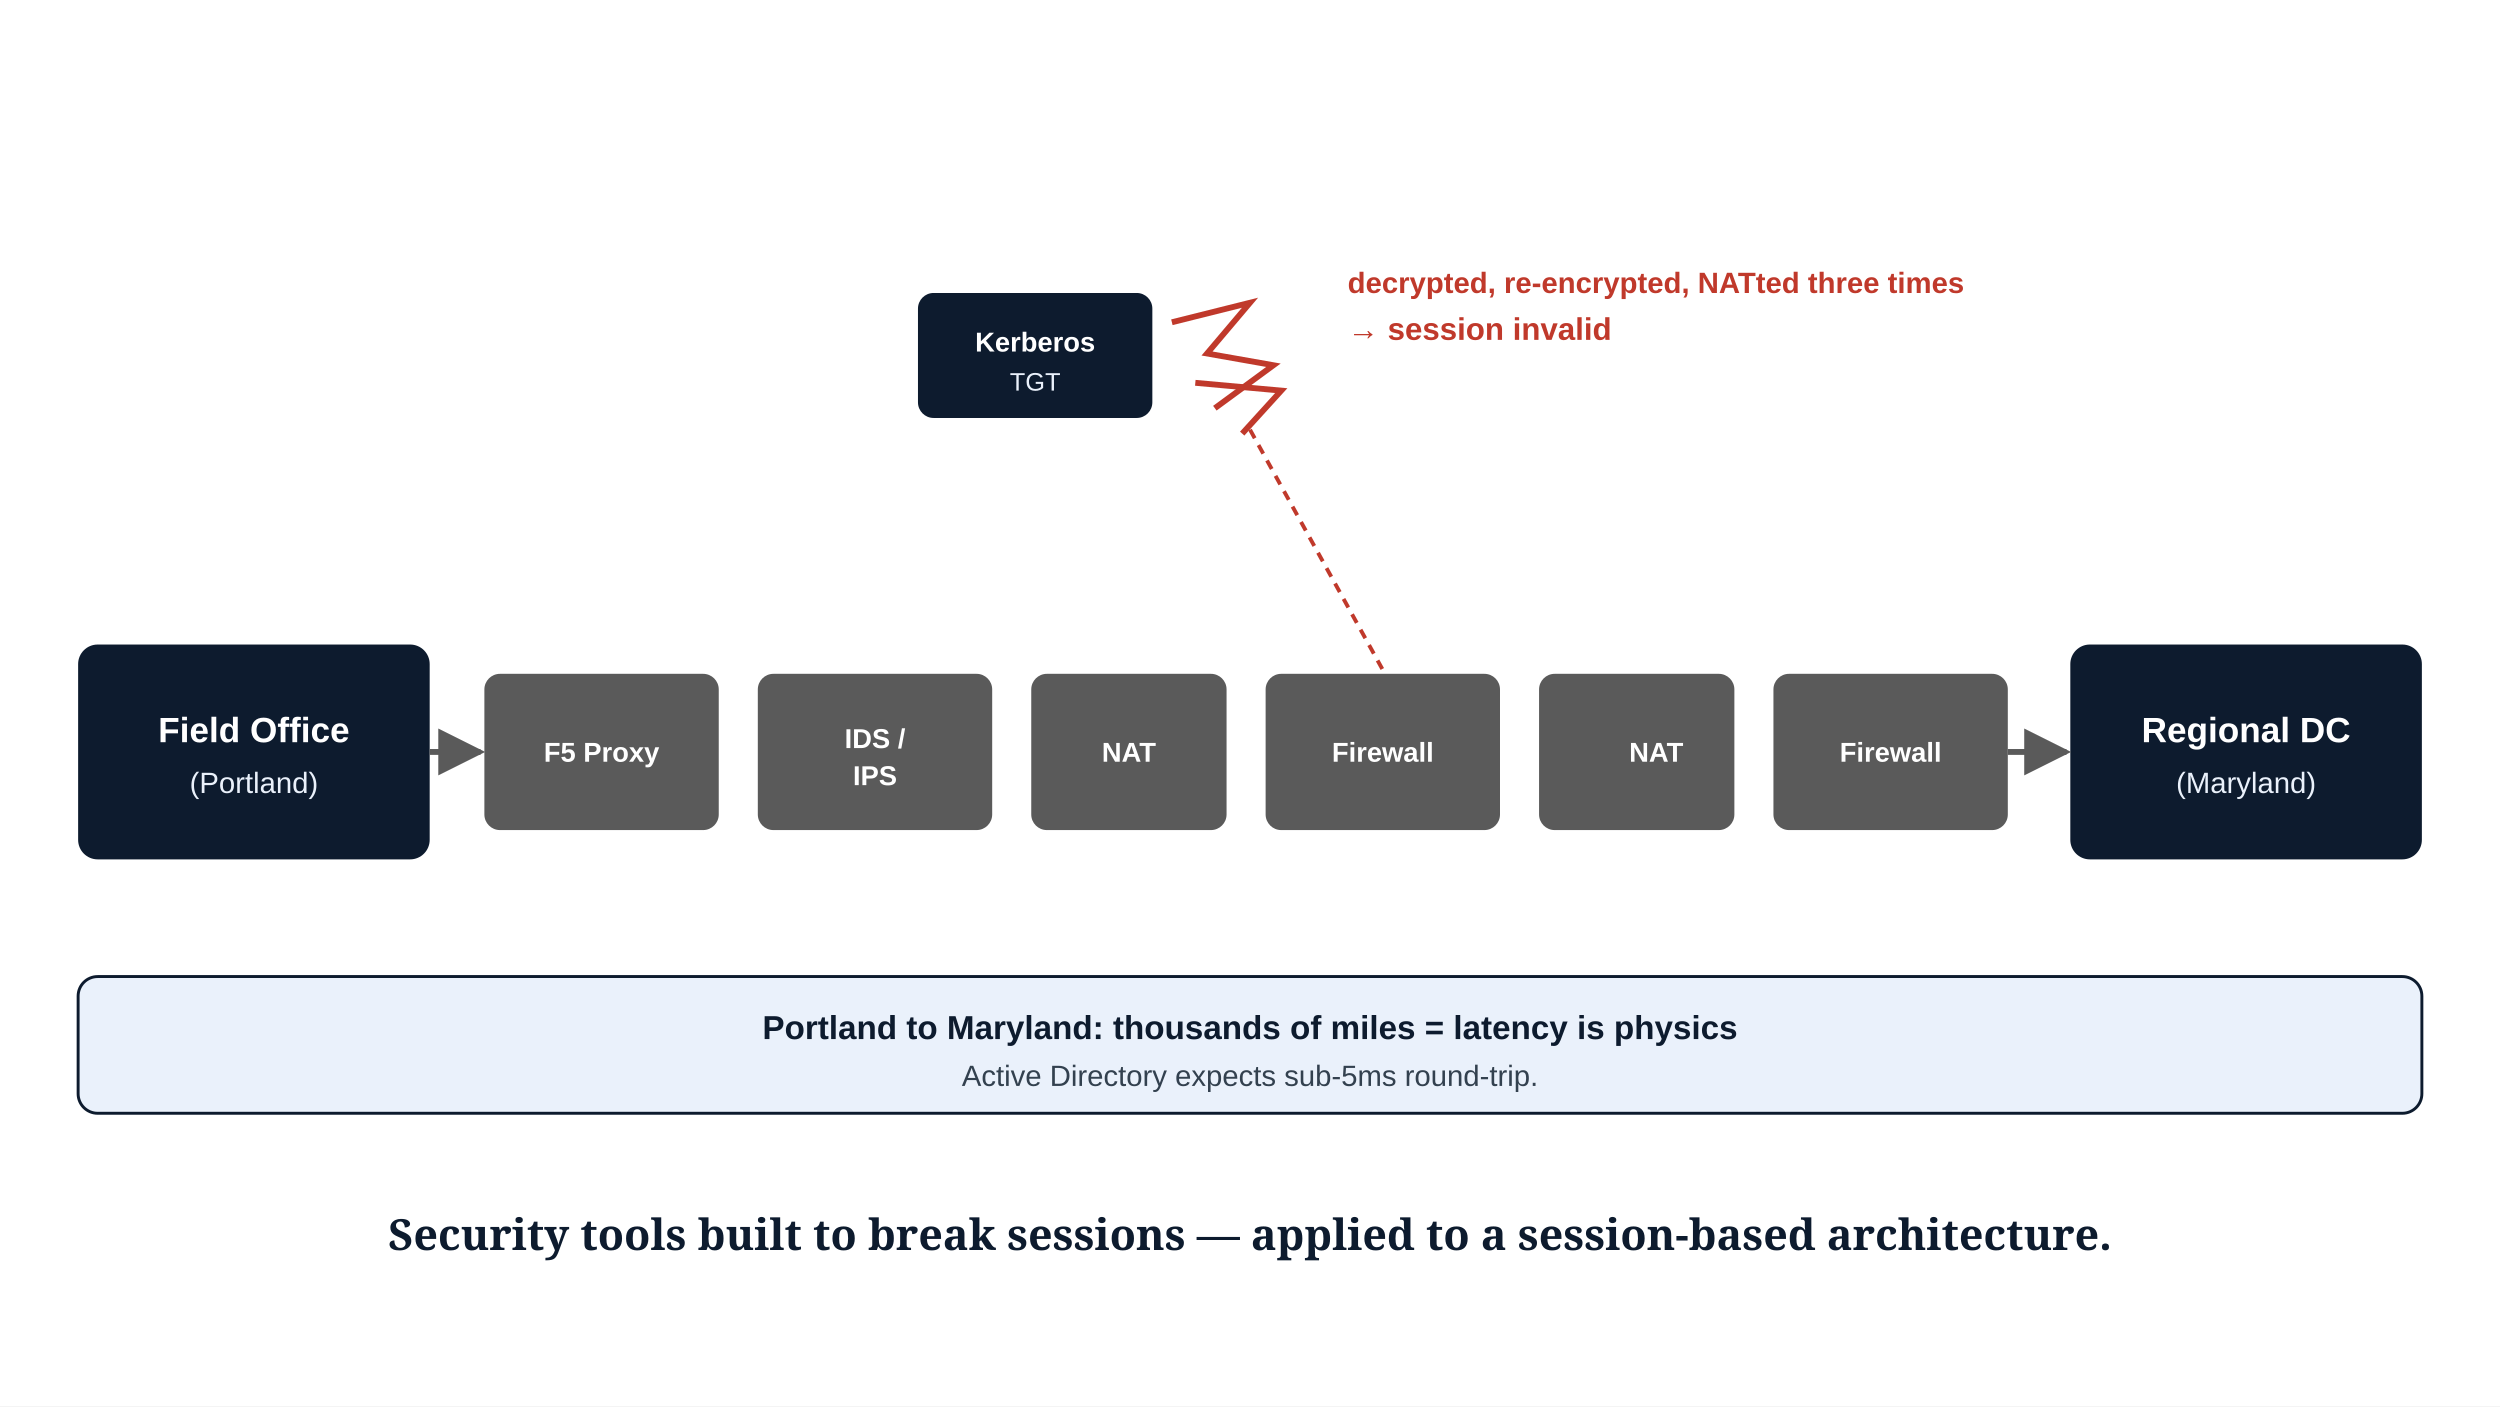
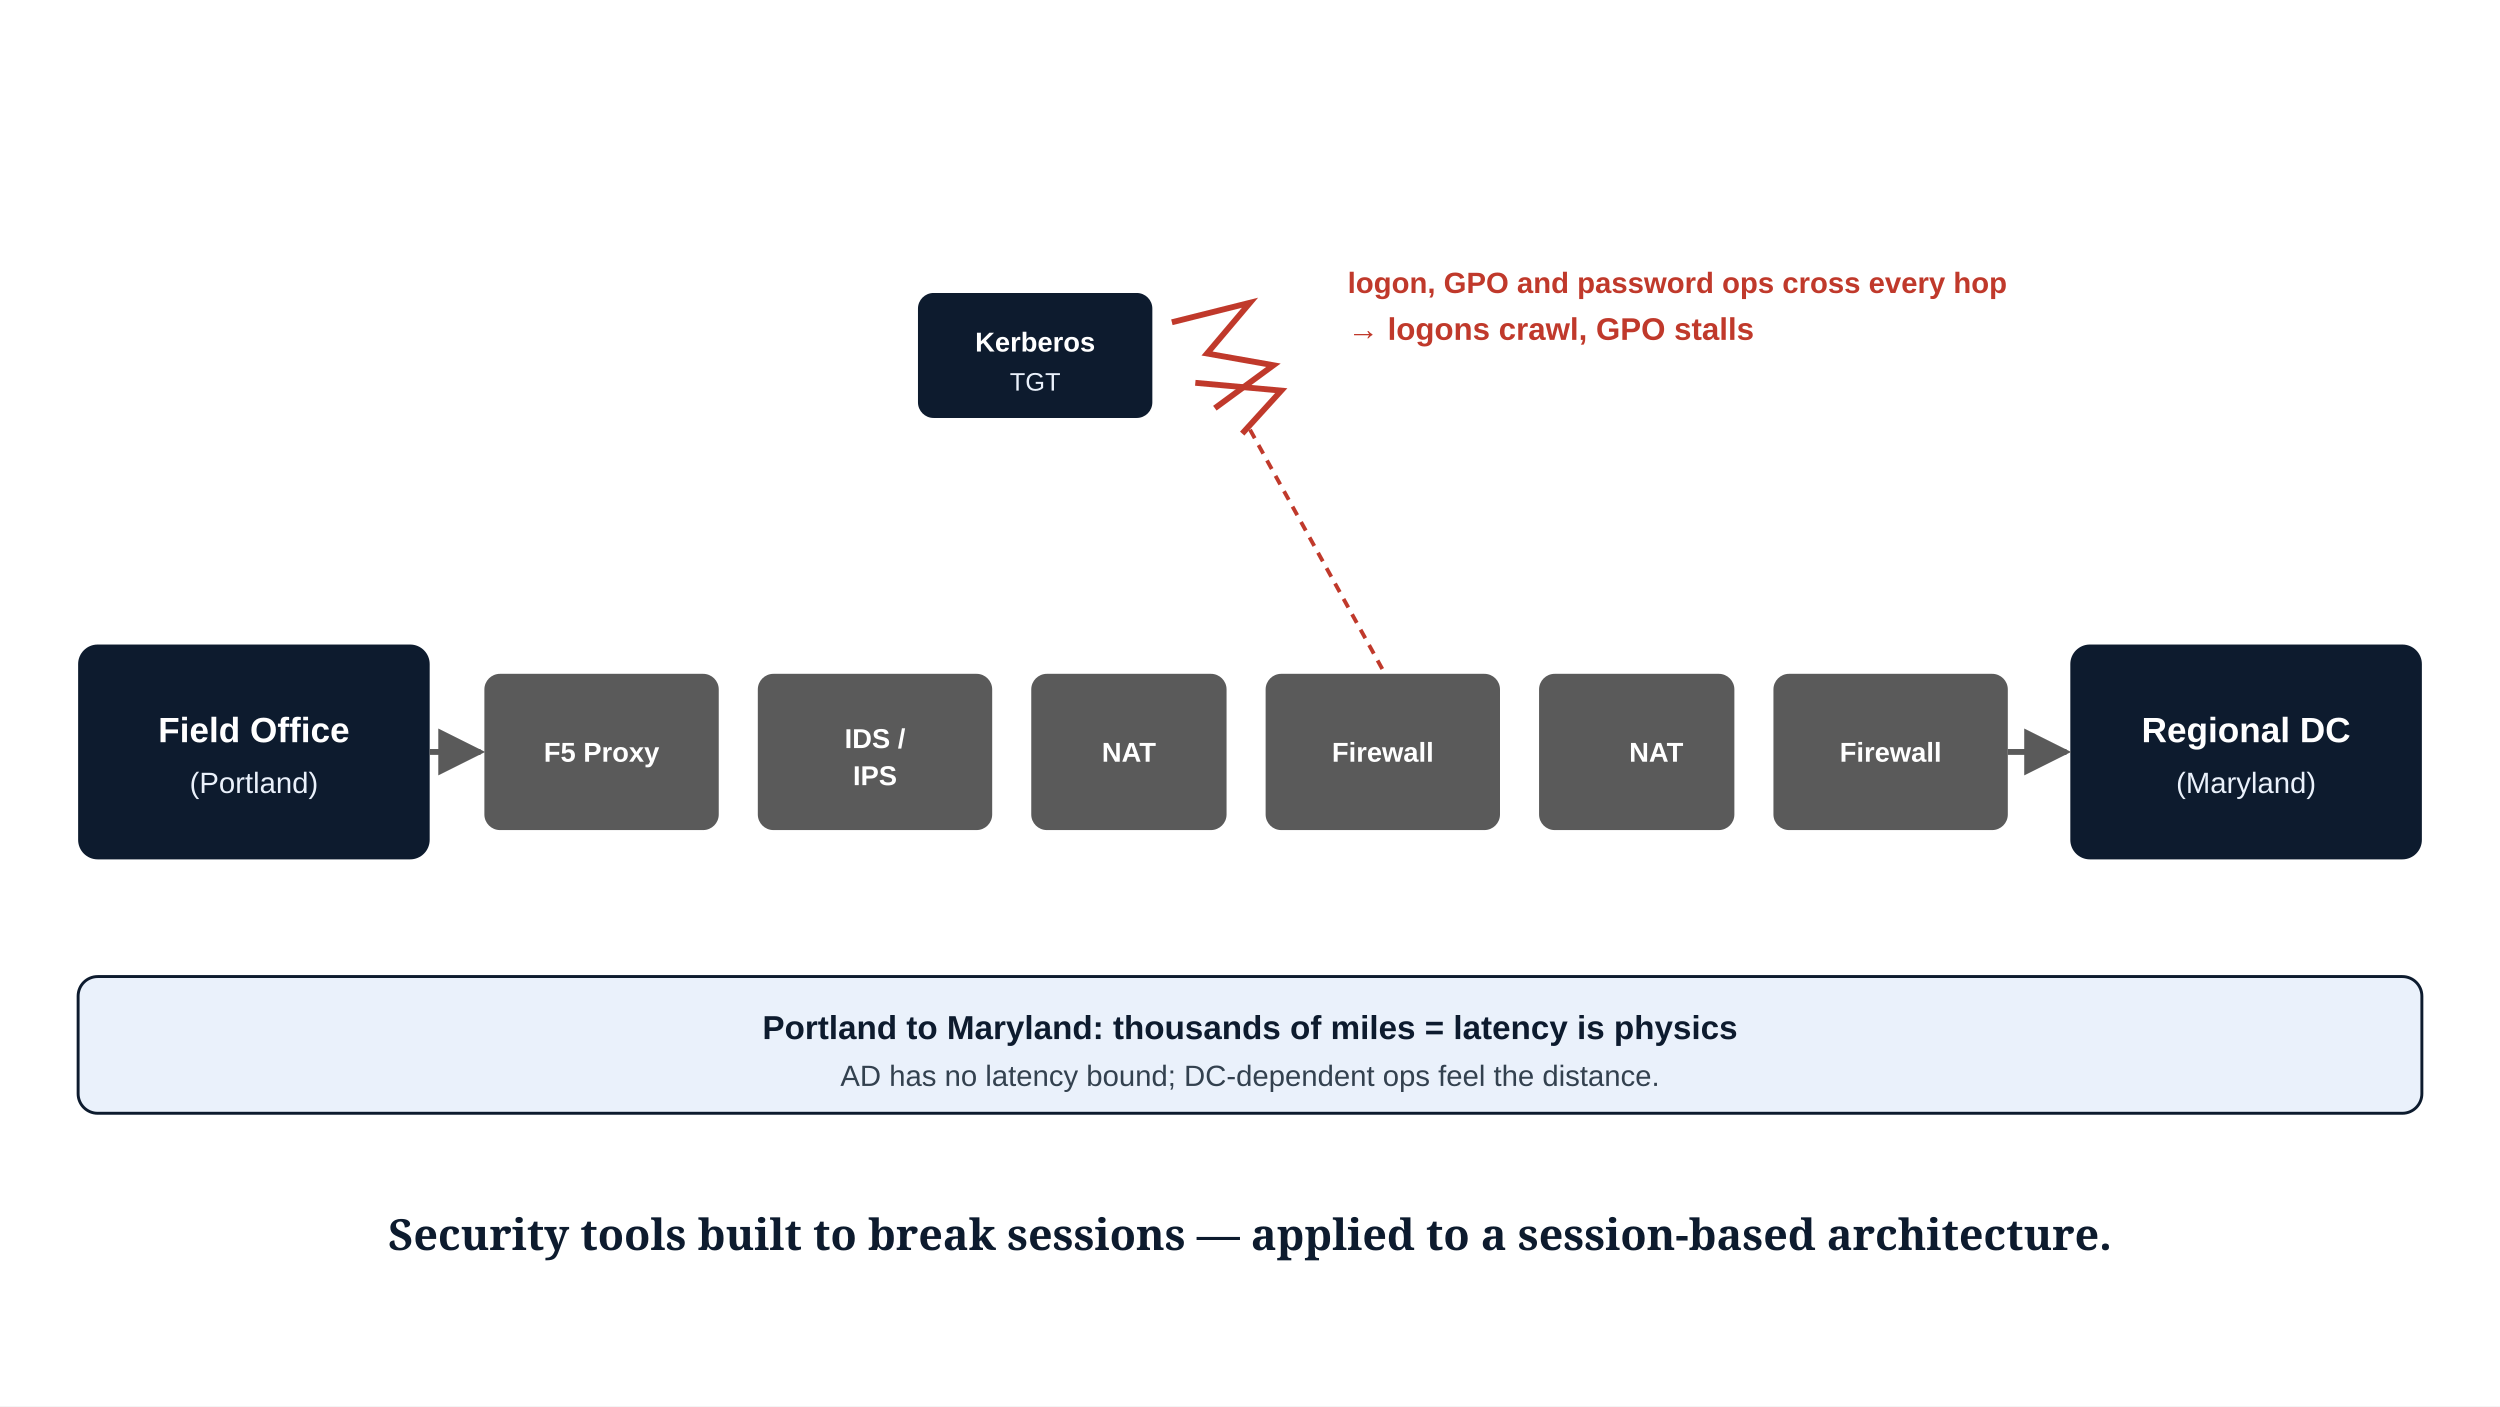
<svg xmlns="http://www.w3.org/2000/svg" viewBox="0 0 1280 720" font-family="Arial, Helvetica, sans-serif">
  <rect x="0" y="0" width="1280" height="720" fill="#FFFFFF" />
  <defs>
    <marker id="arrow-grey3" viewBox="0 0 10 10" refX="9" refY="5" markerWidth="8" markerHeight="8" orient="auto-start-reverse">
      <path d="M0,0 L10,5 L0,10 z" fill="#5A5A5A" />
    </marker>
  </defs>
  <rect x="40" y="330" width="180" height="110" rx="10" fill="#0D1B2E" />
  <text x="130" y="380" text-anchor="middle" font-size="18" font-weight="bold" fill="#FFFFFF">Field Office</text>
  <text x="130" y="406" text-anchor="middle" font-size="15" fill="#EAF1FB">(Portland)</text>
  <rect x="1060" y="330" width="180" height="110" rx="10" fill="#0D1B2E" />
  <text x="1150" y="380" text-anchor="middle" font-size="18" font-weight="bold" fill="#FFFFFF">Regional DC</text>
  <text x="1150" y="406" text-anchor="middle" font-size="15" fill="#EAF1FB">(Maryland)</text>
  <g font-size="14" font-weight="bold" fill="#FFFFFF" text-anchor="middle">
    <rect x="248" y="345" width="120" height="80" rx="8" fill="#5A5A5A" />
    <text x="308" y="390">F5 Proxy</text>
    <rect x="388" y="345" width="120" height="80" rx="8" fill="#5A5A5A" />
    <text x="448" y="383">IDS /</text>
    <text x="448" y="402">IPS</text>
    <rect x="528" y="345" width="100" height="80" rx="8" fill="#5A5A5A" />
    <text x="578" y="390">NAT</text>
    <rect x="648" y="345" width="120" height="80" rx="8" fill="#5A5A5A" />
    <text x="708" y="390">Firewall</text>
    <rect x="788" y="345" width="100" height="80" rx="8" fill="#5A5A5A" />
    <text x="848" y="390">NAT</text>
    <rect x="908" y="345" width="120" height="80" rx="8" fill="#5A5A5A" />
    <text x="968" y="390">Firewall</text>
  </g>
  <g stroke="#5A5A5A" stroke-width="3">
    <line x1="220" y1="385" x2="246" y2="385" marker-end="url(#arrow-grey3)" />
    <line x1="1028" y1="385" x2="1058" y2="385" marker-end="url(#arrow-grey3)" />
  </g>
  <g>
    <rect x="470" y="150" width="120" height="64" rx="8" fill="#0D1B2E" />
    <text x="530" y="180" text-anchor="middle" font-size="14" font-weight="bold" fill="#FFFFFF">Kerberos</text>
    <text x="530" y="200" text-anchor="middle" font-size="13" fill="#EAF1FB">TGT</text>
    <path d="M600 165 l40 -10 l-22 26 l34 6 l-30 22" fill="none" stroke="#C0392B" stroke-width="3" />
    <path d="M612 196 l44 4 l-20 22" fill="none" stroke="#C0392B" stroke-width="3" />
  </g>
-   <text x="690" y="150" font-size="15" font-weight="bold" fill="#C0392B">decrypted, re-encrypted, NATted three times</text>
-   <text x="690" y="174" font-size="16" font-weight="bold" fill="#C0392B">→ session invalid</text>
+   <text x="690" y="150" font-size="15" font-weight="bold" fill="#C0392B">logon, GPO and password ops cross every hop</text>
+   <text x="690" y="174" font-size="16" font-weight="bold" fill="#C0392B">→ logons crawl, GPO stalls</text>
  <line x1="640" y1="220" x2="708" y2="343" stroke="#C0392B" stroke-width="2" stroke-dasharray="5 4" />
  <rect x="40" y="500" width="1200" height="70" rx="10" fill="#EAF1FB" stroke="#0D1B2E" stroke-width="1.5" />
  <text x="640" y="532" text-anchor="middle" font-size="17" font-weight="bold" fill="#0D1B2E">Portland to Maryland: thousands of miles = latency is physics</text>
-   <text x="640" y="556" text-anchor="middle" font-size="15" fill="#33414F">Active Directory expects sub-5ms round-trip.</text>
+   <text x="640" y="556" text-anchor="middle" font-size="15" fill="#33414F">AD has no latency bound; DC-dependent ops feel the distance.</text>
  <text x="640" y="640" text-anchor="middle" font-family="Georgia, serif" font-size="22" font-weight="bold" fill="#0D1B2E">Security tools built to break sessions — applied to a session-based architecture.</text>
</svg>
